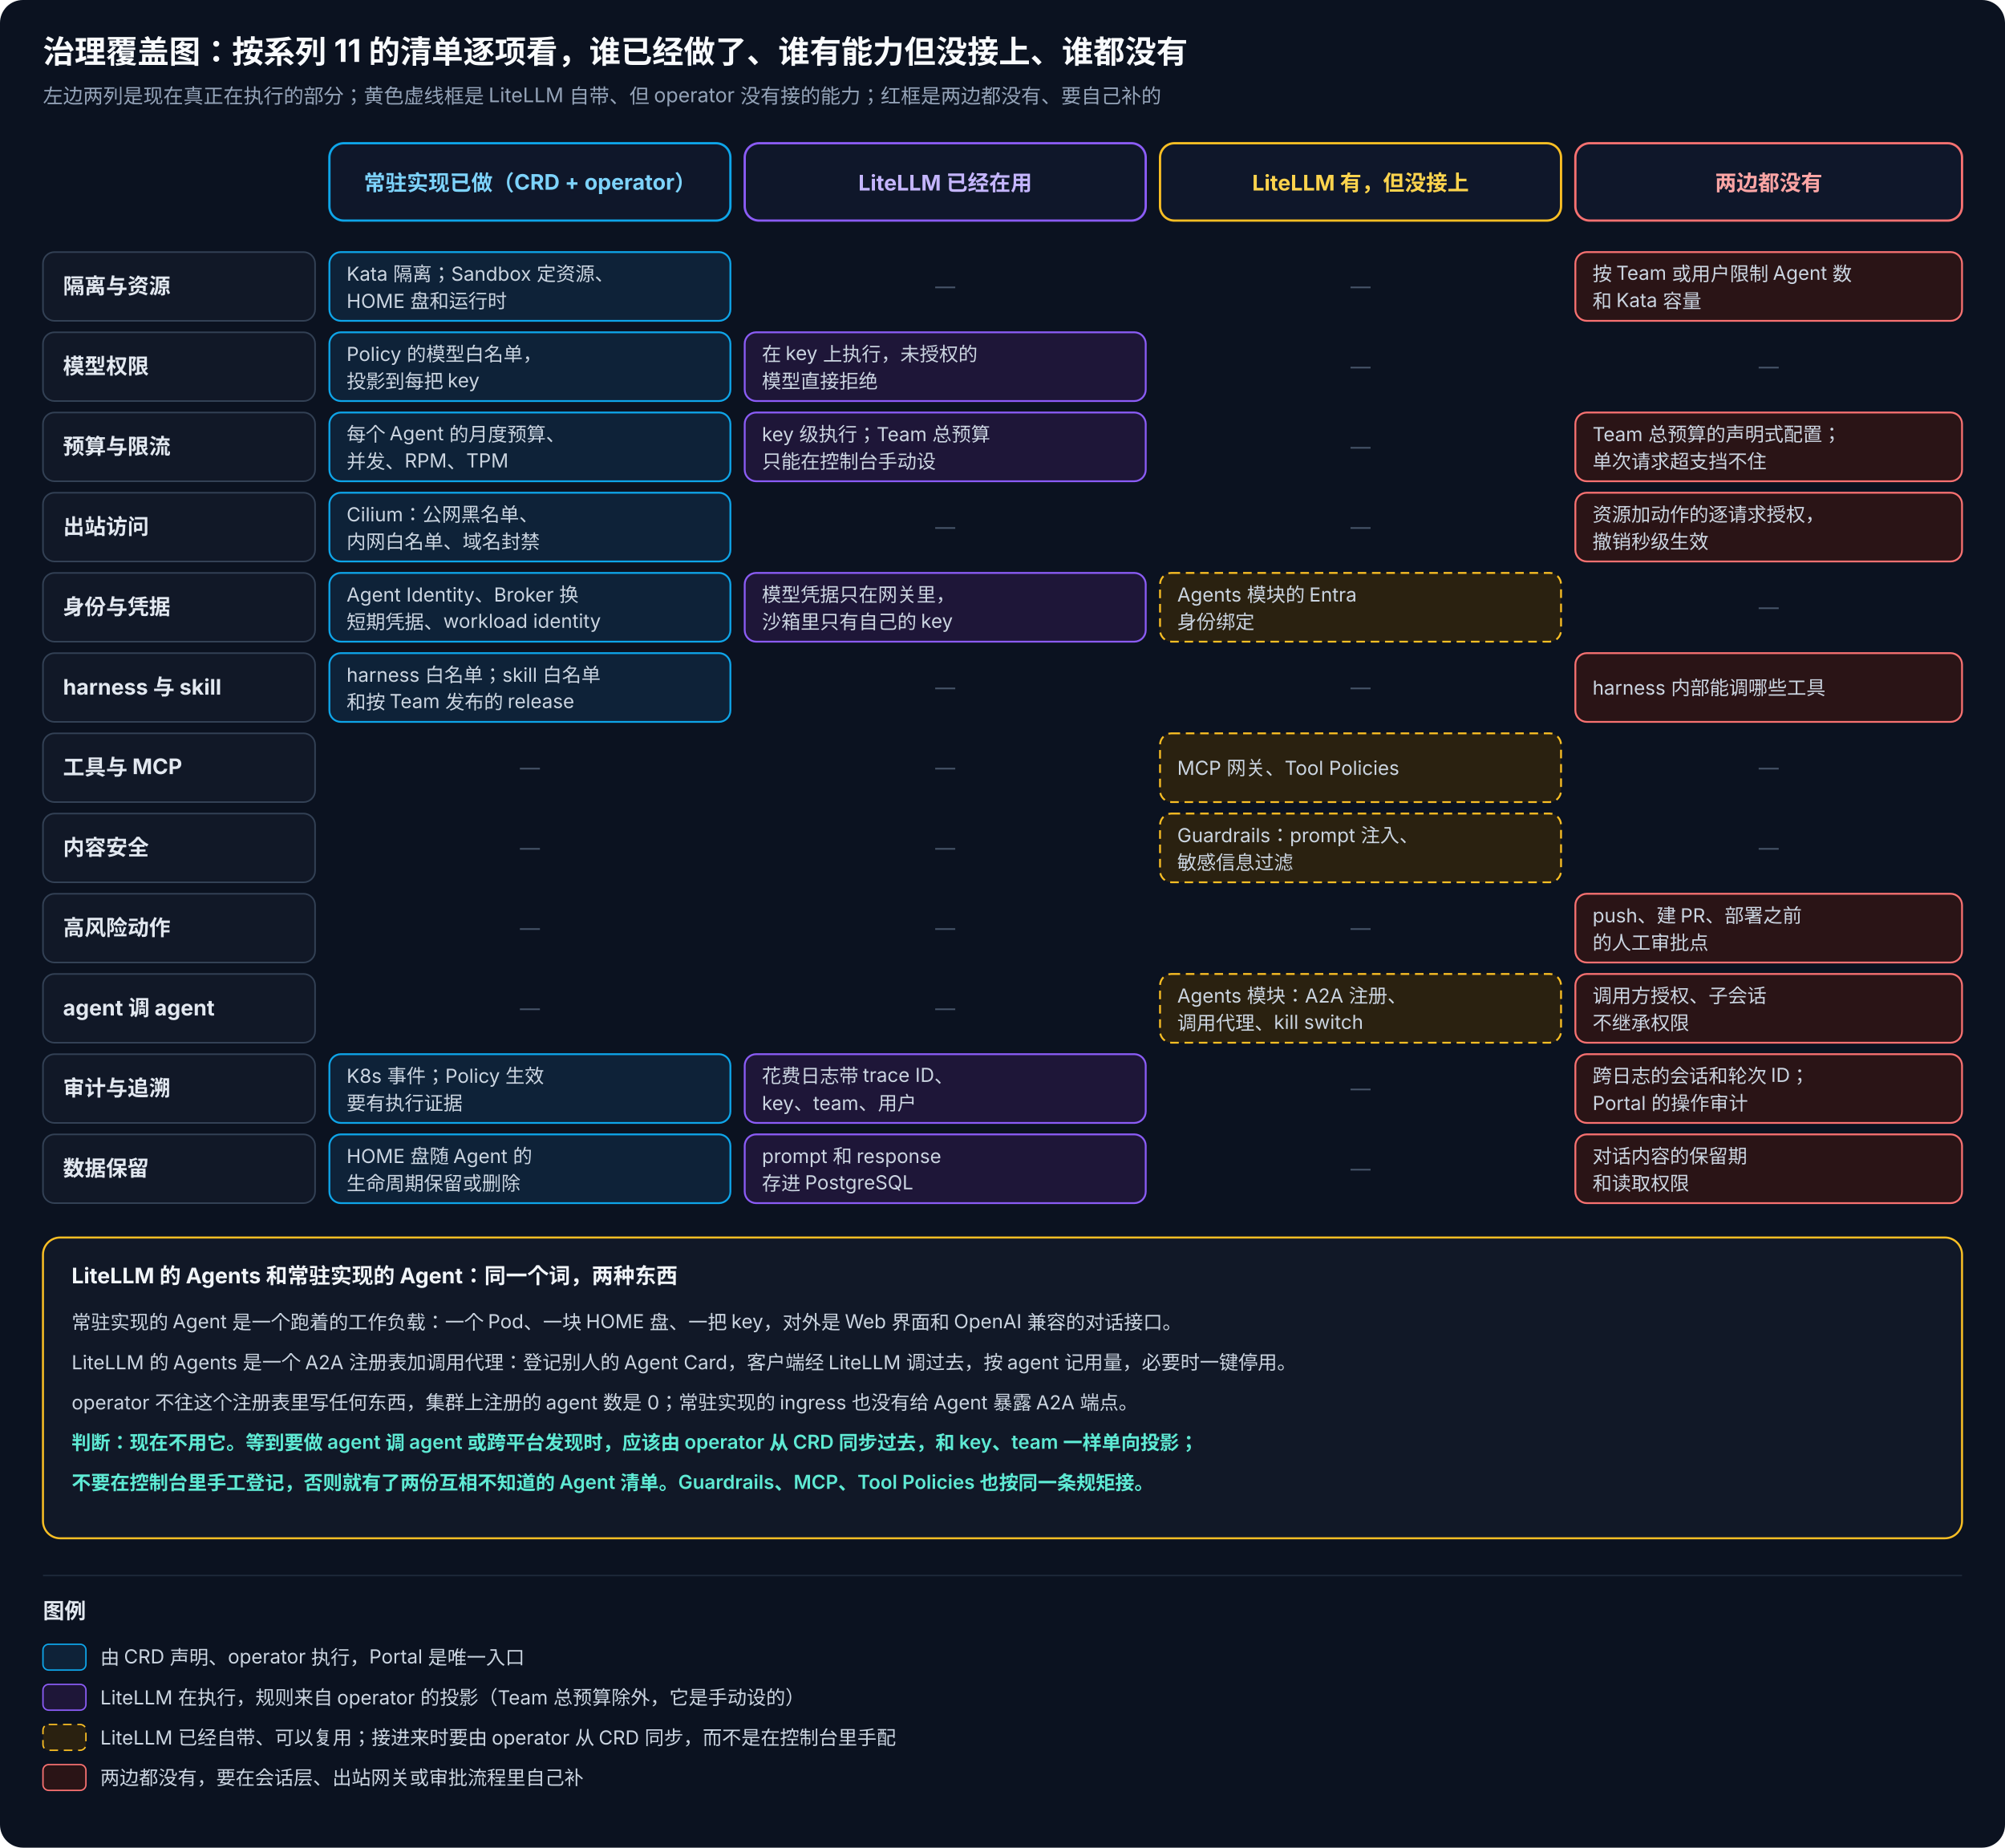
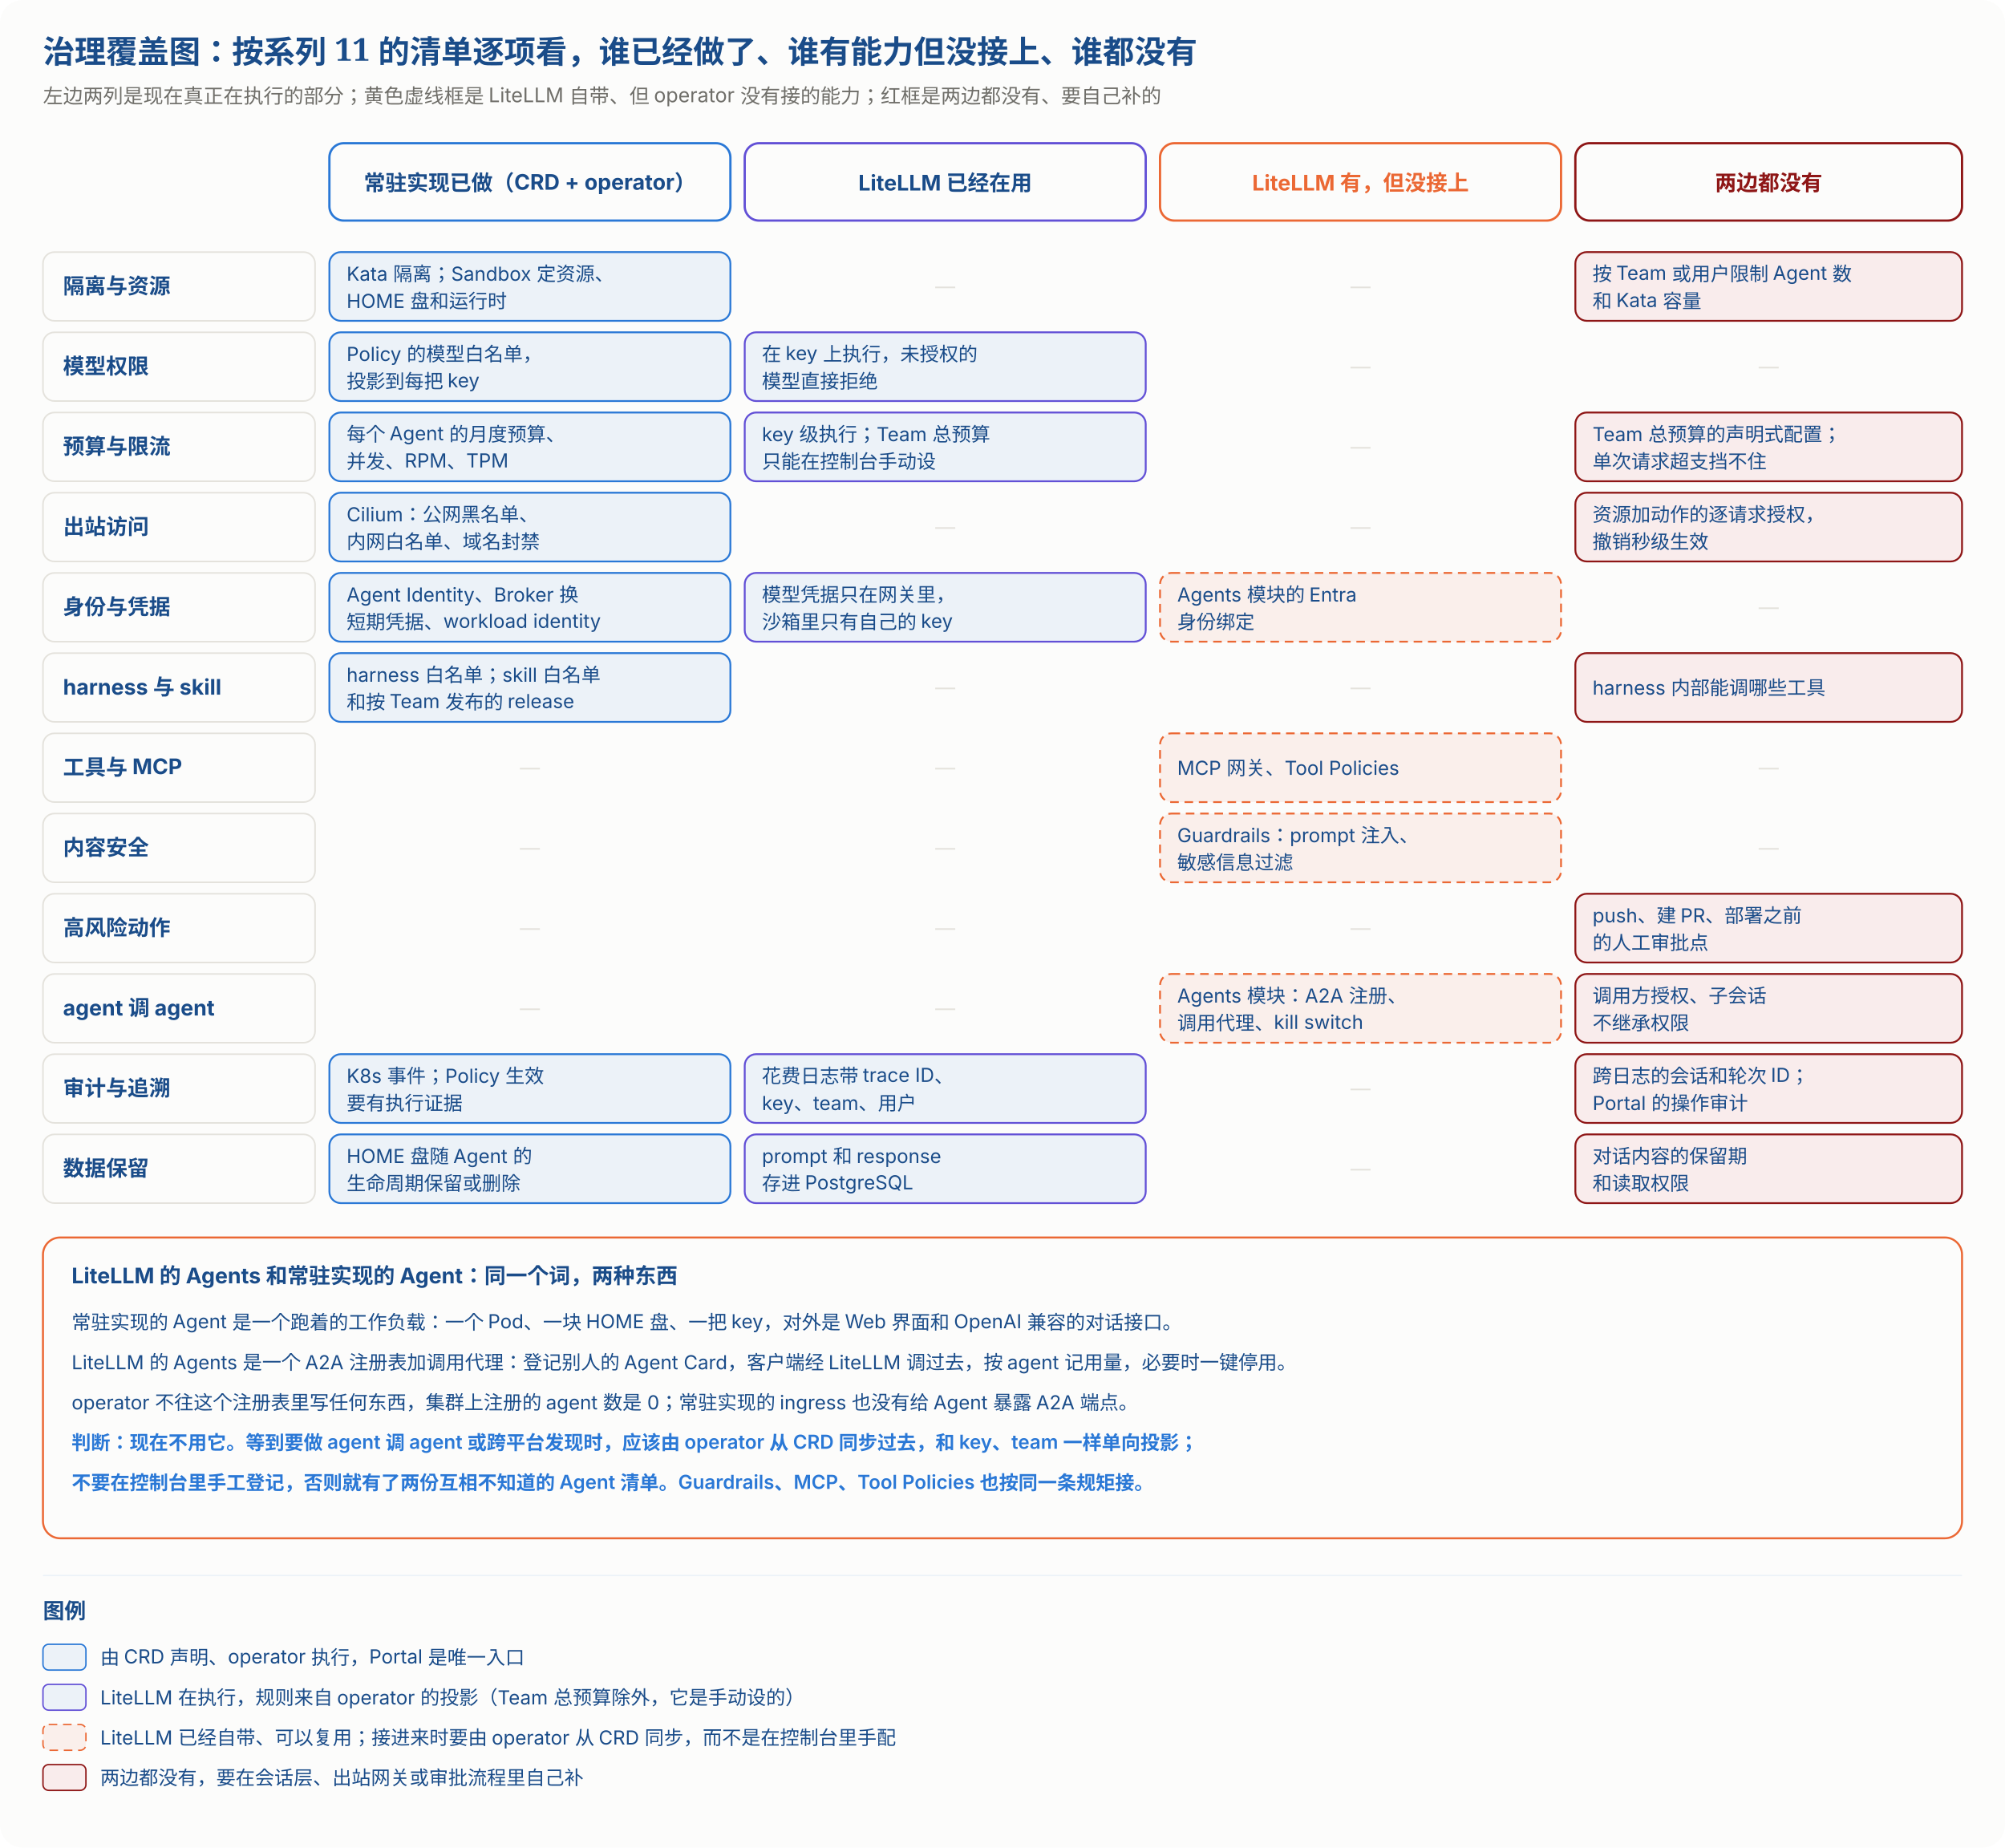
<svg xmlns="http://www.w3.org/2000/svg" viewBox="0 0 1400 1290" width="1400" height="1290" font-family="-apple-system, 'PingFang SC', 'Microsoft YaHei', 'Segoe UI', sans-serif">
  <defs>
    <style>
-     .title { fill: #f8fafc; font-size: 22px; font-weight: 700; }
-     .sub { fill: #94a3b8; font-size: 14px; }
-     .rh { fill: #e2e8f0; font-size: 15px; font-weight: 700; }
+     .title {font-family:"Songti SC","STSong","Noto Serif SC",serif; fill: #1a4c89; font-size: 22px; font-weight: 700; }
+     .sub { fill: #6f6e69; font-size: 14px; }
+     .rh { fill: #1a4c89; font-size: 15px; font-weight: 700; }
    .ch { font-size: 15px; font-weight: 700; }
-     .t { fill: #cbd5e1; font-size: 13.5px; }
-     .dash { fill: #475569; font-size: 14px; }
-     .bt { fill: #f1f5f9; font-size: 15px; font-weight: 700; }
-     .tg { fill: #5eead4; font-size: 13.5px; font-weight: 600; }
-     .tr { fill: #fca5a5; font-size: 13.5px; font-weight: 600; }
-     .ty { fill: #fcd34d; font-size: 13.5px; font-weight: 600; }
-     .lgh { fill: #e2e8f0; font-size: 15px; font-weight: 700; }
-     .lg { fill: #cbd5e1; font-size: 13.5px; }
+     .t { fill: #1a4c89; font-size: 13.5px; }
+     .dash { fill: #e4e2dc; font-size: 14px; }
+     .bt { fill: #1a4c89; font-size: 15px; font-weight: 700; }
+     .tg { fill: #2a78d6; font-size: 13.5px; font-weight: 600; }
+     .tr { fill: #8e1616; font-size: 13.5px; font-weight: 600; }
+     .ty { fill: #eb6834; font-size: 13.5px; font-weight: 600; }
+     .lgh { fill: #1a4c89; font-size: 15px; font-weight: 700; }
+     .lg { fill: #1a4c89; font-size: 13.5px; }
    .gap { animation: pulse 2.2s ease-in-out infinite; }
    .avail { stroke-dasharray: 6 4; animation: dash 1.6s linear infinite; }
    @keyframes pulse { 0%,100% { stroke-opacity: 1; } 50% { stroke-opacity: 0.35; } }
    @keyframes dash { to { stroke-dashoffset: -20; } }
  </style>
  </defs>
-   <rect width="1400" height="1290" rx="16" fill="#0b1220" />
+   <rect width="1400" height="1290" rx="16" fill="#fcfcfb" />
  <text class="title" x="30" y="44">治理覆盖图：按系列 11 的清单逐项看，谁已经做了、谁有能力但没接上、谁都没有</text>
  <text class="sub" x="30" y="72">左边两列是现在真正在执行的部分；黄色虚线框是 LiteLLM 自带、但 operator 没有接的能力；红框是两边都没有、要自己补的</text>
-   <rect x="230" y="100" width="280" height="54" rx="10" fill="#0f172a" stroke="#0ea5e9" stroke-width="1.6" />
-   <text class="ch" x="370.0" y="133" text-anchor="middle" fill="#7dd3fc">常驻实现已做（CRD + operator）</text>
-   <rect x="520" y="100" width="280" height="54" rx="10" fill="#0f172a" stroke="#8b5cf6" stroke-width="1.6" />
-   <text class="ch" x="660.0" y="133" text-anchor="middle" fill="#c4b5fd">LiteLLM 已经在用</text>
-   <rect x="810" y="100" width="280" height="54" rx="10" fill="#0f172a" stroke="#fbbf24" stroke-width="1.6" />
-   <text class="ch" x="950.0" y="133" text-anchor="middle" fill="#fcd34d">LiteLLM 有，但没接上</text>
-   <rect x="1100" y="100" width="270" height="54" rx="10" fill="#0f172a" stroke="#f87171" stroke-width="1.6" />
-   <text class="ch" x="1235.0" y="133" text-anchor="middle" fill="#fca5a5">两边都没有</text>
-   <rect x="30" y="176" width="190" height="48" rx="8" fill="#111827" stroke="#334155" stroke-width="1.1" />
+   <rect x="230" y="100" width="280" height="54" rx="10" fill="#fcfcfb" stroke="#2a78d6" stroke-width="1.6" />
+   <text class="ch" x="370.0" y="133" text-anchor="middle" fill="#1a4c89">常驻实现已做（CRD + operator）</text>
+   <rect x="520" y="100" width="280" height="54" rx="10" fill="#fcfcfb" stroke="#6250d6" stroke-width="1.6" />
+   <text class="ch" x="660.0" y="133" text-anchor="middle" fill="#1a4c89">LiteLLM 已经在用</text>
+   <rect x="810" y="100" width="280" height="54" rx="10" fill="#fcfcfb" stroke="#eb6834" stroke-width="1.6" />
+   <text class="ch" x="950.0" y="133" text-anchor="middle" fill="#eb6834">LiteLLM 有，但没接上</text>
+   <rect x="1100" y="100" width="270" height="54" rx="10" fill="#fcfcfb" stroke="#8e1616" stroke-width="1.6" />
+   <text class="ch" x="1235.0" y="133" text-anchor="middle" fill="#8e1616">两边都没有</text>
+   <rect x="30" y="176" width="190" height="48" rx="8" fill="#fcfcfb" stroke="#e4e2dc" stroke-width="1.1" />
  <text class="rh" x="44" y="205">隔离与资源</text>
-   <rect x="230" y="176" width="280" height="48" rx="8" fill="#0e2238" stroke="#0ea5e9" stroke-width="1.3" />
+   <rect x="230" y="176" width="280" height="48" rx="8" fill="#ecf2f8" stroke="#2a78d6" stroke-width="1.3" />
  <text class="t" x="242" y="196">Kata 隔离；Sandbox 定资源、</text>
  <text class="t" x="242" y="215">HOME 盘和运行时</text>
  <text class="dash" x="660.0" y="205" text-anchor="middle">—</text>
  <text class="dash" x="950.0" y="205" text-anchor="middle">—</text>
-   <rect class="gap" x="1100" y="176" width="270" height="48" rx="8" fill="#2a1416" stroke="#f87171" stroke-width="1.3" />
+   <rect class="gap" x="1100" y="176" width="270" height="48" rx="8" fill="#f9ecec" stroke="#8e1616" stroke-width="1.3" />
  <text class="t" x="1112" y="196">按 Team 或用户限制 Agent 数</text>
  <text class="t" x="1112" y="215">和 Kata 容量</text>
-   <rect x="30" y="232" width="190" height="48" rx="8" fill="#111827" stroke="#334155" stroke-width="1.1" />
+   <rect x="30" y="232" width="190" height="48" rx="8" fill="#fcfcfb" stroke="#e4e2dc" stroke-width="1.1" />
  <text class="rh" x="44" y="261">模型权限</text>
-   <rect x="230" y="232" width="280" height="48" rx="8" fill="#0e2238" stroke="#0ea5e9" stroke-width="1.3" />
+   <rect x="230" y="232" width="280" height="48" rx="8" fill="#ecf2f8" stroke="#2a78d6" stroke-width="1.3" />
  <text class="t" x="242" y="252">Policy 的模型白名单，</text>
  <text class="t" x="242" y="271">投影到每把 key</text>
-   <rect x="520" y="232" width="280" height="48" rx="8" fill="#1e1638" stroke="#8b5cf6" stroke-width="1.3" />
+   <rect x="520" y="232" width="280" height="48" rx="8" fill="#ecf2f8" stroke="#6250d6" stroke-width="1.3" />
  <text class="t" x="532" y="252">在 key 上执行，未授权的</text>
  <text class="t" x="532" y="271">模型直接拒绝</text>
  <text class="dash" x="950.0" y="261" text-anchor="middle">—</text>
  <text class="dash" x="1235.0" y="261" text-anchor="middle">—</text>
-   <rect x="30" y="288" width="190" height="48" rx="8" fill="#111827" stroke="#334155" stroke-width="1.1" />
+   <rect x="30" y="288" width="190" height="48" rx="8" fill="#fcfcfb" stroke="#e4e2dc" stroke-width="1.1" />
  <text class="rh" x="44" y="317">预算与限流</text>
-   <rect x="230" y="288" width="280" height="48" rx="8" fill="#0e2238" stroke="#0ea5e9" stroke-width="1.3" />
+   <rect x="230" y="288" width="280" height="48" rx="8" fill="#ecf2f8" stroke="#2a78d6" stroke-width="1.3" />
  <text class="t" x="242" y="308">每个 Agent 的月度预算、</text>
  <text class="t" x="242" y="327">并发、RPM、TPM</text>
-   <rect x="520" y="288" width="280" height="48" rx="8" fill="#1e1638" stroke="#8b5cf6" stroke-width="1.3" />
+   <rect x="520" y="288" width="280" height="48" rx="8" fill="#ecf2f8" stroke="#6250d6" stroke-width="1.3" />
  <text class="t" x="532" y="308">key 级执行；Team 总预算</text>
  <text class="t" x="532" y="327">只能在控制台手动设</text>
  <text class="dash" x="950.0" y="317" text-anchor="middle">—</text>
-   <rect class="gap" x="1100" y="288" width="270" height="48" rx="8" fill="#2a1416" stroke="#f87171" stroke-width="1.3" />
+   <rect class="gap" x="1100" y="288" width="270" height="48" rx="8" fill="#f9ecec" stroke="#8e1616" stroke-width="1.3" />
  <text class="t" x="1112" y="308">Team 总预算的声明式配置；</text>
  <text class="t" x="1112" y="327">单次请求超支挡不住</text>
-   <rect x="30" y="344" width="190" height="48" rx="8" fill="#111827" stroke="#334155" stroke-width="1.1" />
+   <rect x="30" y="344" width="190" height="48" rx="8" fill="#fcfcfb" stroke="#e4e2dc" stroke-width="1.1" />
  <text class="rh" x="44" y="373">出站访问</text>
-   <rect x="230" y="344" width="280" height="48" rx="8" fill="#0e2238" stroke="#0ea5e9" stroke-width="1.3" />
+   <rect x="230" y="344" width="280" height="48" rx="8" fill="#ecf2f8" stroke="#2a78d6" stroke-width="1.3" />
  <text class="t" x="242" y="364">Cilium：公网黑名单、</text>
  <text class="t" x="242" y="383">内网白名单、域名封禁</text>
  <text class="dash" x="660.0" y="373" text-anchor="middle">—</text>
  <text class="dash" x="950.0" y="373" text-anchor="middle">—</text>
-   <rect class="gap" x="1100" y="344" width="270" height="48" rx="8" fill="#2a1416" stroke="#f87171" stroke-width="1.3" />
+   <rect class="gap" x="1100" y="344" width="270" height="48" rx="8" fill="#f9ecec" stroke="#8e1616" stroke-width="1.3" />
  <text class="t" x="1112" y="364">资源加动作的逐请求授权，</text>
  <text class="t" x="1112" y="383">撤销秒级生效</text>
-   <rect x="30" y="400" width="190" height="48" rx="8" fill="#111827" stroke="#334155" stroke-width="1.1" />
+   <rect x="30" y="400" width="190" height="48" rx="8" fill="#fcfcfb" stroke="#e4e2dc" stroke-width="1.1" />
  <text class="rh" x="44" y="429">身份与凭据</text>
-   <rect x="230" y="400" width="280" height="48" rx="8" fill="#0e2238" stroke="#0ea5e9" stroke-width="1.3" />
+   <rect x="230" y="400" width="280" height="48" rx="8" fill="#ecf2f8" stroke="#2a78d6" stroke-width="1.3" />
  <text class="t" x="242" y="420">Agent Identity、Broker 换</text>
  <text class="t" x="242" y="439">短期凭据、workload identity</text>
-   <rect x="520" y="400" width="280" height="48" rx="8" fill="#1e1638" stroke="#8b5cf6" stroke-width="1.3" />
+   <rect x="520" y="400" width="280" height="48" rx="8" fill="#ecf2f8" stroke="#6250d6" stroke-width="1.3" />
  <text class="t" x="532" y="420">模型凭据只在网关里，</text>
  <text class="t" x="532" y="439">沙箱里只有自己的 key</text>
-   <rect class="avail" x="810" y="400" width="280" height="48" rx="8" fill="#2a2110" stroke="#fbbf24" stroke-width="1.3" />
+   <rect class="avail" x="810" y="400" width="280" height="48" rx="8" fill="#faefeb" stroke="#eb6834" stroke-width="1.3" />
  <text class="t" x="822" y="420">Agents 模块的 Entra</text>
  <text class="t" x="822" y="439">身份绑定</text>
  <text class="dash" x="1235.0" y="429" text-anchor="middle">—</text>
-   <rect x="30" y="456" width="190" height="48" rx="8" fill="#111827" stroke="#334155" stroke-width="1.1" />
+   <rect x="30" y="456" width="190" height="48" rx="8" fill="#fcfcfb" stroke="#e4e2dc" stroke-width="1.1" />
  <text class="rh" x="44" y="485">harness 与 skill</text>
-   <rect x="230" y="456" width="280" height="48" rx="8" fill="#0e2238" stroke="#0ea5e9" stroke-width="1.3" />
+   <rect x="230" y="456" width="280" height="48" rx="8" fill="#ecf2f8" stroke="#2a78d6" stroke-width="1.3" />
  <text class="t" x="242" y="476">harness 白名单；skill 白名单</text>
  <text class="t" x="242" y="495">和按 Team 发布的 release</text>
  <text class="dash" x="660.0" y="485" text-anchor="middle">—</text>
  <text class="dash" x="950.0" y="485" text-anchor="middle">—</text>
-   <rect class="gap" x="1100" y="456" width="270" height="48" rx="8" fill="#2a1416" stroke="#f87171" stroke-width="1.3" />
+   <rect class="gap" x="1100" y="456" width="270" height="48" rx="8" fill="#f9ecec" stroke="#8e1616" stroke-width="1.3" />
  <text class="t" x="1112" y="485">harness 内部能调哪些工具</text>
-   <rect x="30" y="512" width="190" height="48" rx="8" fill="#111827" stroke="#334155" stroke-width="1.1" />
+   <rect x="30" y="512" width="190" height="48" rx="8" fill="#fcfcfb" stroke="#e4e2dc" stroke-width="1.1" />
  <text class="rh" x="44" y="541">工具与 MCP</text>
  <text class="dash" x="370.0" y="541" text-anchor="middle">—</text>
  <text class="dash" x="660.0" y="541" text-anchor="middle">—</text>
-   <rect class="avail" x="810" y="512" width="280" height="48" rx="8" fill="#2a2110" stroke="#fbbf24" stroke-width="1.3" />
+   <rect class="avail" x="810" y="512" width="280" height="48" rx="8" fill="#faefeb" stroke="#eb6834" stroke-width="1.3" />
  <text class="t" x="822" y="541">MCP 网关、Tool Policies</text>
  <text class="dash" x="1235.0" y="541" text-anchor="middle">—</text>
-   <rect x="30" y="568" width="190" height="48" rx="8" fill="#111827" stroke="#334155" stroke-width="1.1" />
+   <rect x="30" y="568" width="190" height="48" rx="8" fill="#fcfcfb" stroke="#e4e2dc" stroke-width="1.1" />
  <text class="rh" x="44" y="597">内容安全</text>
  <text class="dash" x="370.0" y="597" text-anchor="middle">—</text>
  <text class="dash" x="660.0" y="597" text-anchor="middle">—</text>
-   <rect class="avail" x="810" y="568" width="280" height="48" rx="8" fill="#2a2110" stroke="#fbbf24" stroke-width="1.3" />
+   <rect class="avail" x="810" y="568" width="280" height="48" rx="8" fill="#faefeb" stroke="#eb6834" stroke-width="1.3" />
  <text class="t" x="822" y="588">Guardrails：prompt 注入、</text>
  <text class="t" x="822" y="607">敏感信息过滤</text>
  <text class="dash" x="1235.0" y="597" text-anchor="middle">—</text>
-   <rect x="30" y="624" width="190" height="48" rx="8" fill="#111827" stroke="#334155" stroke-width="1.1" />
+   <rect x="30" y="624" width="190" height="48" rx="8" fill="#fcfcfb" stroke="#e4e2dc" stroke-width="1.1" />
  <text class="rh" x="44" y="653">高风险动作</text>
  <text class="dash" x="370.0" y="653" text-anchor="middle">—</text>
  <text class="dash" x="660.0" y="653" text-anchor="middle">—</text>
  <text class="dash" x="950.0" y="653" text-anchor="middle">—</text>
-   <rect class="gap" x="1100" y="624" width="270" height="48" rx="8" fill="#2a1416" stroke="#f87171" stroke-width="1.3" />
+   <rect class="gap" x="1100" y="624" width="270" height="48" rx="8" fill="#f9ecec" stroke="#8e1616" stroke-width="1.3" />
  <text class="t" x="1112" y="644">push、建 PR、部署之前</text>
  <text class="t" x="1112" y="663">的人工审批点</text>
-   <rect x="30" y="680" width="190" height="48" rx="8" fill="#111827" stroke="#334155" stroke-width="1.1" />
+   <rect x="30" y="680" width="190" height="48" rx="8" fill="#fcfcfb" stroke="#e4e2dc" stroke-width="1.1" />
  <text class="rh" x="44" y="709">agent 调 agent</text>
  <text class="dash" x="370.0" y="709" text-anchor="middle">—</text>
  <text class="dash" x="660.0" y="709" text-anchor="middle">—</text>
-   <rect class="avail" x="810" y="680" width="280" height="48" rx="8" fill="#2a2110" stroke="#fbbf24" stroke-width="1.3" />
+   <rect class="avail" x="810" y="680" width="280" height="48" rx="8" fill="#faefeb" stroke="#eb6834" stroke-width="1.3" />
  <text class="t" x="822" y="700">Agents 模块：A2A 注册、</text>
  <text class="t" x="822" y="719">调用代理、kill switch</text>
-   <rect class="gap" x="1100" y="680" width="270" height="48" rx="8" fill="#2a1416" stroke="#f87171" stroke-width="1.3" />
+   <rect class="gap" x="1100" y="680" width="270" height="48" rx="8" fill="#f9ecec" stroke="#8e1616" stroke-width="1.3" />
  <text class="t" x="1112" y="700">调用方授权、子会话</text>
  <text class="t" x="1112" y="719">不继承权限</text>
-   <rect x="30" y="736" width="190" height="48" rx="8" fill="#111827" stroke="#334155" stroke-width="1.1" />
+   <rect x="30" y="736" width="190" height="48" rx="8" fill="#fcfcfb" stroke="#e4e2dc" stroke-width="1.1" />
  <text class="rh" x="44" y="765">审计与追溯</text>
-   <rect x="230" y="736" width="280" height="48" rx="8" fill="#0e2238" stroke="#0ea5e9" stroke-width="1.3" />
+   <rect x="230" y="736" width="280" height="48" rx="8" fill="#ecf2f8" stroke="#2a78d6" stroke-width="1.3" />
  <text class="t" x="242" y="756">K8s 事件；Policy 生效</text>
  <text class="t" x="242" y="775">要有执行证据</text>
-   <rect x="520" y="736" width="280" height="48" rx="8" fill="#1e1638" stroke="#8b5cf6" stroke-width="1.3" />
+   <rect x="520" y="736" width="280" height="48" rx="8" fill="#ecf2f8" stroke="#6250d6" stroke-width="1.3" />
  <text class="t" x="532" y="756">花费日志带 trace ID、</text>
  <text class="t" x="532" y="775">key、team、用户</text>
  <text class="dash" x="950.0" y="765" text-anchor="middle">—</text>
-   <rect class="gap" x="1100" y="736" width="270" height="48" rx="8" fill="#2a1416" stroke="#f87171" stroke-width="1.3" />
+   <rect class="gap" x="1100" y="736" width="270" height="48" rx="8" fill="#f9ecec" stroke="#8e1616" stroke-width="1.3" />
  <text class="t" x="1112" y="756">跨日志的会话和轮次 ID；</text>
  <text class="t" x="1112" y="775">Portal 的操作审计</text>
-   <rect x="30" y="792" width="190" height="48" rx="8" fill="#111827" stroke="#334155" stroke-width="1.1" />
+   <rect x="30" y="792" width="190" height="48" rx="8" fill="#fcfcfb" stroke="#e4e2dc" stroke-width="1.1" />
  <text class="rh" x="44" y="821">数据保留</text>
-   <rect x="230" y="792" width="280" height="48" rx="8" fill="#0e2238" stroke="#0ea5e9" stroke-width="1.3" />
+   <rect x="230" y="792" width="280" height="48" rx="8" fill="#ecf2f8" stroke="#2a78d6" stroke-width="1.3" />
  <text class="t" x="242" y="812">HOME 盘随 Agent 的</text>
  <text class="t" x="242" y="831">生命周期保留或删除</text>
-   <rect x="520" y="792" width="280" height="48" rx="8" fill="#1e1638" stroke="#8b5cf6" stroke-width="1.3" />
+   <rect x="520" y="792" width="280" height="48" rx="8" fill="#ecf2f8" stroke="#6250d6" stroke-width="1.3" />
  <text class="t" x="532" y="812">prompt 和 response</text>
  <text class="t" x="532" y="831">存进 PostgreSQL</text>
  <text class="dash" x="950.0" y="821" text-anchor="middle">—</text>
-   <rect class="gap" x="1100" y="792" width="270" height="48" rx="8" fill="#2a1416" stroke="#f87171" stroke-width="1.3" />
+   <rect class="gap" x="1100" y="792" width="270" height="48" rx="8" fill="#f9ecec" stroke="#8e1616" stroke-width="1.3" />
  <text class="t" x="1112" y="812">对话内容的保留期</text>
  <text class="t" x="1112" y="831">和读取权限</text>
-   <rect x="30" y="864" width="1340" height="210" rx="12" fill="#111827" stroke="#fbbf24" stroke-width="1.4" />
+   <rect x="30" y="864" width="1340" height="210" rx="12" fill="#fcfcfb" stroke="#eb6834" stroke-width="1.4" />
  <text class="bt" x="50" y="896">LiteLLM 的 Agents 和常驻实现的 Agent：同一个词，两种东西</text>
  <text class="t" x="50" y="928">常驻实现的 Agent 是一个跑着的工作负载：一个 Pod、一块 HOME 盘、一把 key，对外是 Web 界面和 OpenAI 兼容的对话接口。</text>
  <text class="t" x="50" y="956">LiteLLM 的 Agents 是一个 A2A 注册表加调用代理：登记别人的 Agent Card，客户端经 LiteLLM 调过去，按 agent 记用量，必要时一键停用。</text>
  <text class="t" x="50" y="984">operator 不往这个注册表里写任何东西，集群上注册的 agent 数是 0；常驻实现的 ingress 也没有给 Agent 暴露 A2A 端点。</text>
  <text class="tg" x="50" y="1012">判断：现在不用它。等到要做 agent 调 agent 或跨平台发现时，应该由 operator 从 CRD 同步过去，和 key、team 一样单向投影；</text>
  <text class="tg" x="50" y="1040">不要在控制台里手工登记，否则就有了两份互相不知道的 Agent 清单。Guardrails、MCP、Tool Policies 也按同一条规矩接。</text>
-   <line x1="30" y1="1100" x2="1370" y2="1100" stroke="#1e293b" />
+   <line x1="30" y1="1100" x2="1370" y2="1100" stroke="#ecf2f8" />
  <text class="lgh" x="30" y="1130">图例</text>
-   <rect x="30" y="1148" width="30" height="18" rx="4" fill="#0e2238" stroke="#0ea5e9" />
+   <rect x="30" y="1148" width="30" height="18" rx="4" fill="#ecf2f8" stroke="#2a78d6" />
  <text class="lg" x="70" y="1162">由 CRD 声明、operator 执行，Portal 是唯一入口</text>
-   <rect x="30" y="1176" width="30" height="18" rx="4" fill="#1e1638" stroke="#8b5cf6" />
+   <rect x="30" y="1176" width="30" height="18" rx="4" fill="#ecf2f8" stroke="#6250d6" />
  <text class="lg" x="70" y="1190">LiteLLM 在执行，规则来自 operator 的投影（Team 总预算除外，它是手动设的）</text>
-   <rect x="30" y="1204" width="30" height="18" rx="4" fill="#2a2110" stroke="#fbbf24" stroke-dasharray="6 4" />
+   <rect x="30" y="1204" width="30" height="18" rx="4" fill="#faefeb" stroke="#eb6834" stroke-dasharray="6 4" />
  <text class="lg" x="70" y="1218">LiteLLM 已经自带、可以复用；接进来时要由 operator 从 CRD 同步，而不是在控制台里手配</text>
-   <rect x="30" y="1232" width="30" height="18" rx="4" fill="#2a1416" stroke="#f87171" />
+   <rect x="30" y="1232" width="30" height="18" rx="4" fill="#f9ecec" stroke="#8e1616" />
  <text class="lg" x="70" y="1246">两边都没有，要在会话层、出站网关或审批流程里自己补</text>
</svg>
